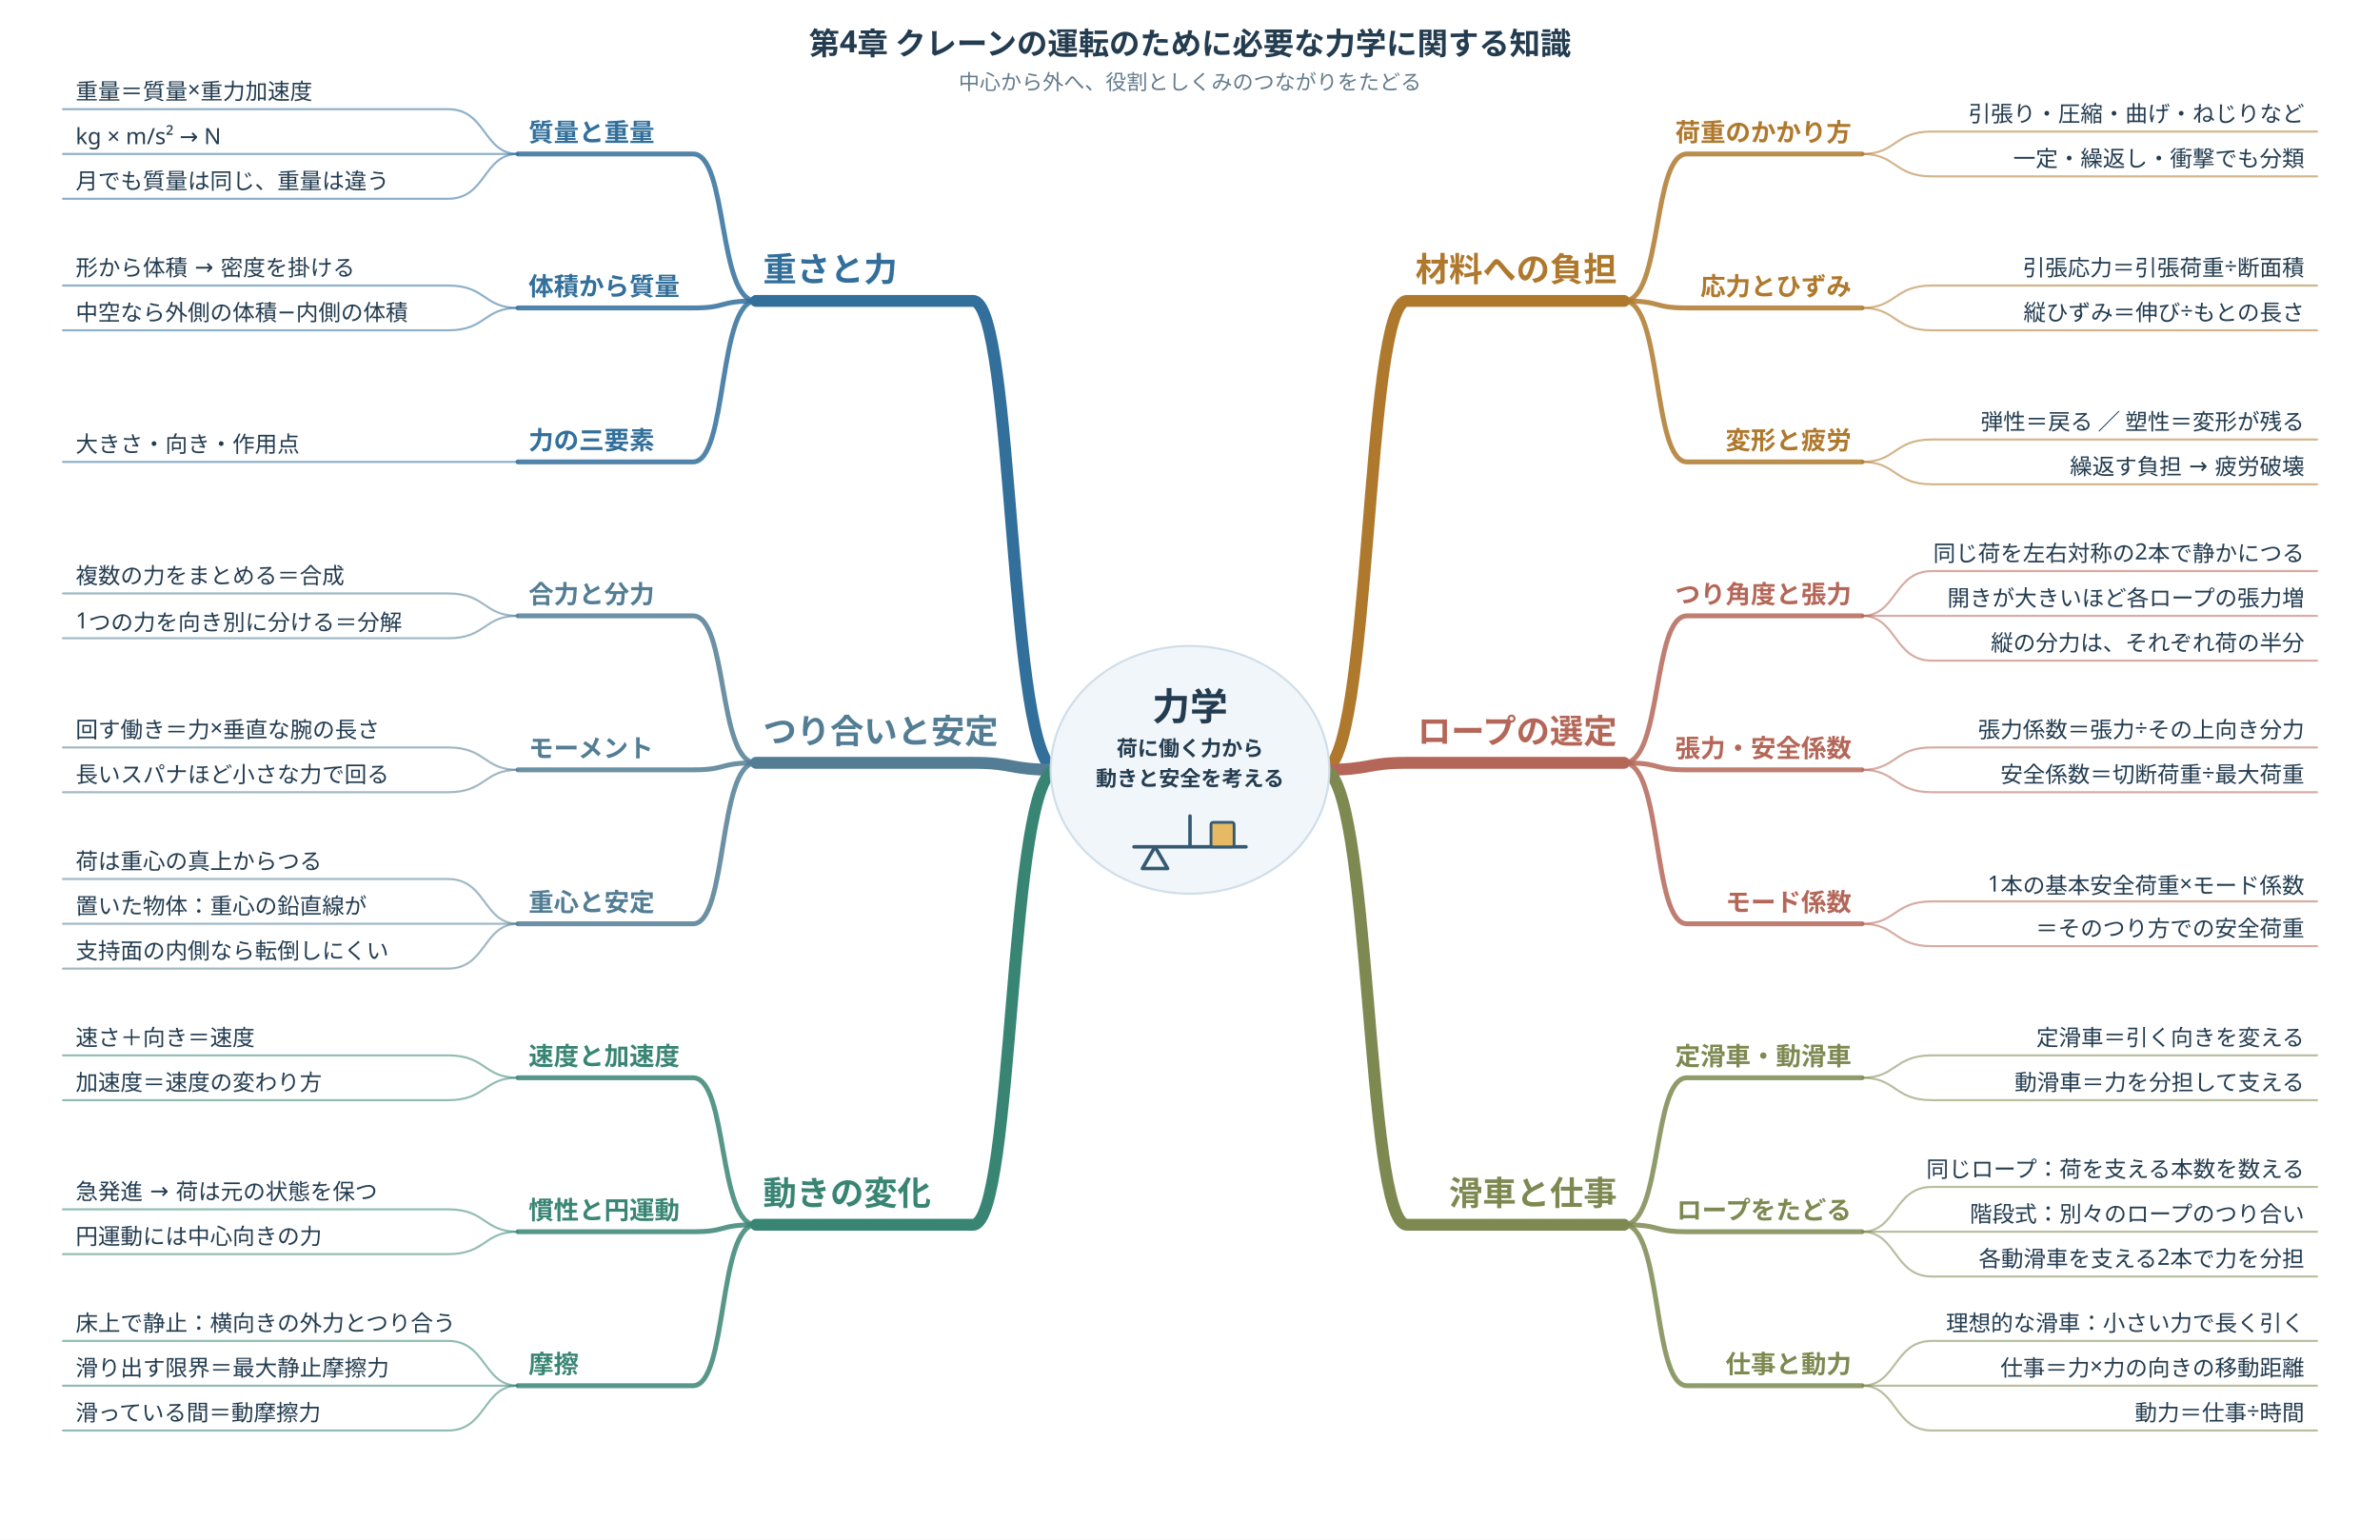
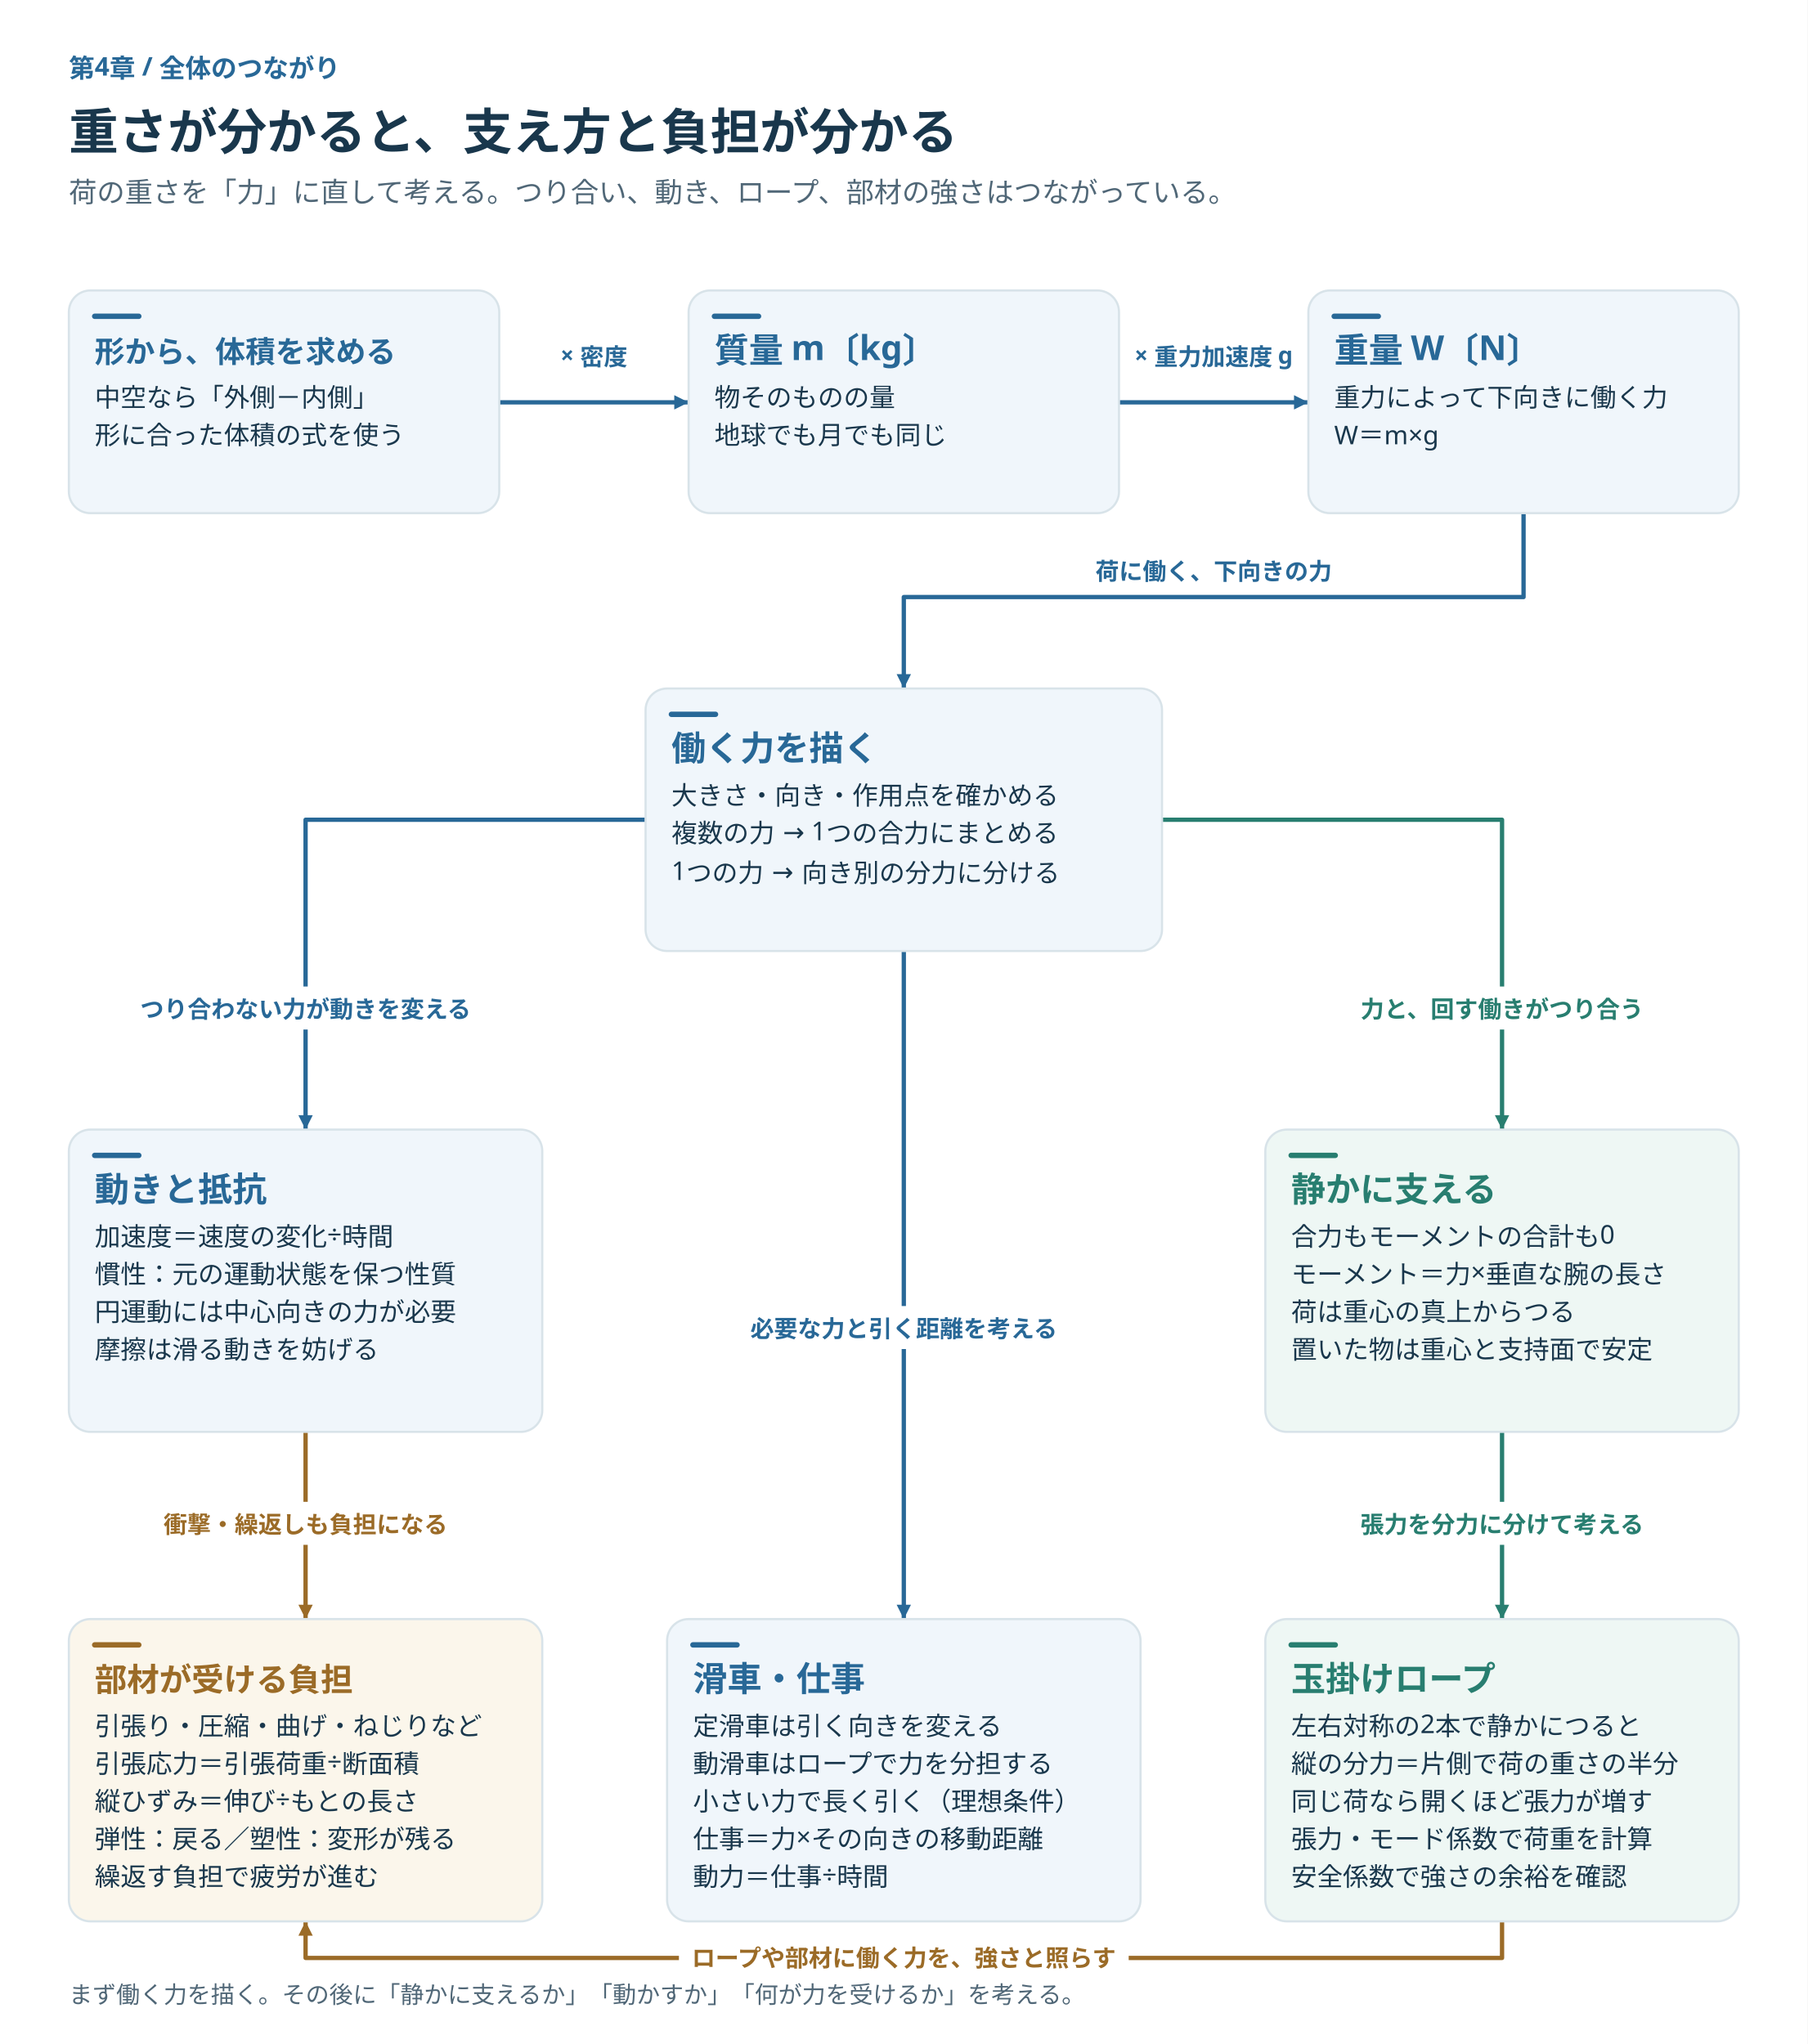
- <svg xmlns="http://www.w3.org/2000/svg" width="3400" height="2200" viewBox="0 0 3400 2200" role="img" aria-labelledby="title desc">
-   <rect width="3400" height="2200" fill="white" />
-   <g font-family="Meiryo, sans-serif" fill="#233C50" stroke-linecap="round" stroke-linejoin="round">
-     <text x="1700" y="78" text-anchor="middle" font-size="44" font-weight="700" fill="#233C50">第4章  クレーンの運転のために必要な力学に関する知識</text>
-     <text x="1700" y="128" text-anchor="middle" font-size="30" font-weight="500" fill="#647B8C">中心から外へ、役割としくみのつながりをたどる</text>
-     <path d="M 1510 1100 C 1440 1100 1450 430 1390 430 L 1080 430" fill="none" stroke="#326F9B" stroke-width="17" opacity="1" />
-     <text x="1090" y="402" text-anchor="start" font-size="48" font-weight="700" fill="#326F9B">重さと力</text>
-     <path d="M 1080 430 C 1025 430 1040 220 990 220 L 740 220" fill="none" stroke="#326F9B" stroke-width="7" opacity="0.85" />
-     <text x="755" y="202" text-anchor="start" font-size="36" font-weight="700" fill="#326F9B">質量と重量</text>
-     <path d="M 740 220 C 690 220 695 156.0 640 156.0 L 90 156.0" fill="none" stroke="#326F9B" stroke-width="3" opacity="0.55" />
-     <text x="108" y="142.0" text-anchor="start" font-size="32" font-weight="500" fill="#233C50">重量＝質量×重力加速度</text>
-     <path d="M 740 220 C 690 220 695 220.0 640 220.0 L 90 220.0" fill="none" stroke="#326F9B" stroke-width="3" opacity="0.55" />
-     <text x="108" y="206.0" text-anchor="start" font-size="32" font-weight="500" fill="#233C50">kg × m/s² → N</text>
-     <path d="M 740 220 C 690 220 695 284.0 640 284.0 L 90 284.0" fill="none" stroke="#326F9B" stroke-width="3" opacity="0.55" />
-     <text x="108" y="270.0" text-anchor="start" font-size="32" font-weight="500" fill="#233C50">月でも質量は同じ、重量は違う</text>
-     <path d="M 1080 430 C 1025 430 1040 440 990 440 L 740 440" fill="none" stroke="#326F9B" stroke-width="7" opacity="0.85" />
-     <text x="755" y="422" text-anchor="start" font-size="36" font-weight="700" fill="#326F9B">体積から質量</text>
-     <path d="M 740 440 C 690 440 695 408.0 640 408.0 L 90 408.0" fill="none" stroke="#326F9B" stroke-width="3" opacity="0.55" />
-     <text x="108" y="394.0" text-anchor="start" font-size="32" font-weight="500" fill="#233C50">形から体積 → 密度を掛ける</text>
-     <path d="M 740 440 C 690 440 695 472.0 640 472.0 L 90 472.0" fill="none" stroke="#326F9B" stroke-width="3" opacity="0.55" />
-     <text x="108" y="458.0" text-anchor="start" font-size="32" font-weight="500" fill="#233C50">中空なら外側の体積−内側の体積</text>
-     <path d="M 1080 430 C 1025 430 1040 660 990 660 L 740 660" fill="none" stroke="#326F9B" stroke-width="7" opacity="0.85" />
-     <text x="755" y="642" text-anchor="start" font-size="36" font-weight="700" fill="#326F9B">力の三要素</text>
-     <path d="M 740 660 C 690 660 695 660.0 640 660.0 L 90 660.0" fill="none" stroke="#326F9B" stroke-width="3" opacity="0.55" />
-     <text x="108" y="646.0" text-anchor="start" font-size="32" font-weight="500" fill="#233C50">大きさ・向き・作用点</text>
-     <path d="M 1510 1100 C 1440 1100 1450 1090 1390 1090 L 1080 1090" fill="none" stroke="#527D94" stroke-width="17" opacity="1" />
-     <text x="1090" y="1062" text-anchor="start" font-size="48" font-weight="700" fill="#527D94">つり合いと安定</text>
-     <path d="M 1080 1090 C 1025 1090 1040 880 990 880 L 740 880" fill="none" stroke="#527D94" stroke-width="7" opacity="0.85" />
-     <text x="755" y="862" text-anchor="start" font-size="36" font-weight="700" fill="#527D94">合力と分力</text>
-     <path d="M 740 880 C 690 880 695 848.0 640 848.0 L 90 848.0" fill="none" stroke="#527D94" stroke-width="3" opacity="0.55" />
-     <text x="108" y="834.0" text-anchor="start" font-size="32" font-weight="500" fill="#233C50">複数の力をまとめる＝合成</text>
-     <path d="M 740 880 C 690 880 695 912.0 640 912.0 L 90 912.0" fill="none" stroke="#527D94" stroke-width="3" opacity="0.55" />
-     <text x="108" y="898.0" text-anchor="start" font-size="32" font-weight="500" fill="#233C50">1つの力を向き別に分ける＝分解</text>
-     <path d="M 1080 1090 C 1025 1090 1040 1100 990 1100 L 740 1100" fill="none" stroke="#527D94" stroke-width="7" opacity="0.85" />
-     <text x="755" y="1082" text-anchor="start" font-size="36" font-weight="700" fill="#527D94">モーメント</text>
-     <path d="M 740 1100 C 690 1100 695 1068.0 640 1068.0 L 90 1068.0" fill="none" stroke="#527D94" stroke-width="3" opacity="0.55" />
-     <text x="108" y="1054.0" text-anchor="start" font-size="32" font-weight="500" fill="#233C50">回す働き＝力×垂直な腕の長さ</text>
-     <path d="M 740 1100 C 690 1100 695 1132.0 640 1132.0 L 90 1132.0" fill="none" stroke="#527D94" stroke-width="3" opacity="0.55" />
-     <text x="108" y="1118.0" text-anchor="start" font-size="32" font-weight="500" fill="#233C50">長いスパナほど小さな力で回る</text>
-     <path d="M 1080 1090 C 1025 1090 1040 1320 990 1320 L 740 1320" fill="none" stroke="#527D94" stroke-width="7" opacity="0.85" />
-     <text x="755" y="1302" text-anchor="start" font-size="36" font-weight="700" fill="#527D94">重心と安定</text>
-     <path d="M 740 1320 C 690 1320 695 1256.0 640 1256.0 L 90 1256.0" fill="none" stroke="#527D94" stroke-width="3" opacity="0.55" />
-     <text x="108" y="1242.0" text-anchor="start" font-size="32" font-weight="500" fill="#233C50">荷は重心の真上からつる</text>
-     <path d="M 740 1320 C 690 1320 695 1320.0 640 1320.0 L 90 1320.0" fill="none" stroke="#527D94" stroke-width="3" opacity="0.55" />
-     <text x="108" y="1306.0" text-anchor="start" font-size="32" font-weight="500" fill="#233C50">置いた物体：重心の鉛直線が</text>
-     <path d="M 740 1320 C 690 1320 695 1384.0 640 1384.0 L 90 1384.0" fill="none" stroke="#527D94" stroke-width="3" opacity="0.55" />
-     <text x="108" y="1370.0" text-anchor="start" font-size="32" font-weight="500" fill="#233C50">支持面の内側なら転倒しにくい</text>
-     <path d="M 1510 1100 C 1440 1100 1450 1750 1390 1750 L 1080 1750" fill="none" stroke="#398574" stroke-width="17" opacity="1" />
-     <text x="1090" y="1722" text-anchor="start" font-size="48" font-weight="700" fill="#398574">動きの変化</text>
-     <path d="M 1080 1750 C 1025 1750 1040 1540 990 1540 L 740 1540" fill="none" stroke="#398574" stroke-width="7" opacity="0.85" />
-     <text x="755" y="1522" text-anchor="start" font-size="36" font-weight="700" fill="#398574">速度と加速度</text>
-     <path d="M 740 1540 C 690 1540 695 1508.0 640 1508.0 L 90 1508.0" fill="none" stroke="#398574" stroke-width="3" opacity="0.55" />
-     <text x="108" y="1494.0" text-anchor="start" font-size="32" font-weight="500" fill="#233C50">速さ＋向き＝速度</text>
-     <path d="M 740 1540 C 690 1540 695 1572.0 640 1572.0 L 90 1572.0" fill="none" stroke="#398574" stroke-width="3" opacity="0.55" />
-     <text x="108" y="1558.0" text-anchor="start" font-size="32" font-weight="500" fill="#233C50">加速度＝速度の変わり方</text>
-     <path d="M 1080 1750 C 1025 1750 1040 1760 990 1760 L 740 1760" fill="none" stroke="#398574" stroke-width="7" opacity="0.85" />
-     <text x="755" y="1742" text-anchor="start" font-size="36" font-weight="700" fill="#398574">慣性と円運動</text>
-     <path d="M 740 1760 C 690 1760 695 1728.0 640 1728.0 L 90 1728.0" fill="none" stroke="#398574" stroke-width="3" opacity="0.55" />
-     <text x="108" y="1714.0" text-anchor="start" font-size="32" font-weight="500" fill="#233C50">急発進 → 荷は元の状態を保つ</text>
-     <path d="M 740 1760 C 690 1760 695 1792.0 640 1792.0 L 90 1792.0" fill="none" stroke="#398574" stroke-width="3" opacity="0.55" />
-     <text x="108" y="1778.0" text-anchor="start" font-size="32" font-weight="500" fill="#233C50">円運動には中心向きの力</text>
-     <path d="M 1080 1750 C 1025 1750 1040 1980 990 1980 L 740 1980" fill="none" stroke="#398574" stroke-width="7" opacity="0.85" />
-     <text x="755" y="1962" text-anchor="start" font-size="36" font-weight="700" fill="#398574">摩擦</text>
-     <path d="M 740 1980 C 690 1980 695 1916.0 640 1916.0 L 90 1916.0" fill="none" stroke="#398574" stroke-width="3" opacity="0.55" />
-     <text x="108" y="1902.0" text-anchor="start" font-size="32" font-weight="500" fill="#233C50">床上で静止：横向きの外力とつり合う</text>
-     <path d="M 740 1980 C 690 1980 695 1980.0 640 1980.0 L 90 1980.0" fill="none" stroke="#398574" stroke-width="3" opacity="0.55" />
-     <text x="108" y="1966.0" text-anchor="start" font-size="32" font-weight="500" fill="#233C50">滑り出す限界＝最大静止摩擦力</text>
-     <path d="M 740 1980 C 690 1980 695 2044.0 640 2044.0 L 90 2044.0" fill="none" stroke="#398574" stroke-width="3" opacity="0.55" />
-     <text x="108" y="2030.0" text-anchor="start" font-size="32" font-weight="500" fill="#233C50">滑っている間＝動摩擦力</text>
-     <path d="M 1890 1100 C 1960 1100 1950 430 2010 430 L 2320 430" fill="none" stroke="#AF792D" stroke-width="17" opacity="1" />
-     <text x="2310" y="402" text-anchor="end" font-size="48" font-weight="700" fill="#AF792D">材料への負担</text>
-     <path d="M 2320 430 C 2375 430 2360 220 2410 220 L 2660 220" fill="none" stroke="#AF792D" stroke-width="7" opacity="0.85" />
-     <text x="2645" y="202" text-anchor="end" font-size="36" font-weight="700" fill="#AF792D">荷重のかかり方</text>
-     <path d="M 2660 220 C 2710 220 2705 188.0 2760 188.0 L 3310 188.0" fill="none" stroke="#AF792D" stroke-width="3" opacity="0.55" />
-     <text x="3292" y="174.0" text-anchor="end" font-size="32" font-weight="500" fill="#233C50">引張り・圧縮・曲げ・ねじりなど</text>
-     <path d="M 2660 220 C 2710 220 2705 252.0 2760 252.0 L 3310 252.0" fill="none" stroke="#AF792D" stroke-width="3" opacity="0.55" />
-     <text x="3292" y="238.0" text-anchor="end" font-size="32" font-weight="500" fill="#233C50">一定・繰返し・衝撃でも分類</text>
-     <path d="M 2320 430 C 2375 430 2360 440 2410 440 L 2660 440" fill="none" stroke="#AF792D" stroke-width="7" opacity="0.85" />
-     <text x="2645" y="422" text-anchor="end" font-size="36" font-weight="700" fill="#AF792D">応力とひずみ</text>
-     <path d="M 2660 440 C 2710 440 2705 408.0 2760 408.0 L 3310 408.0" fill="none" stroke="#AF792D" stroke-width="3" opacity="0.55" />
-     <text x="3292" y="394.0" text-anchor="end" font-size="32" font-weight="500" fill="#233C50">引張応力＝引張荷重÷断面積</text>
-     <path d="M 2660 440 C 2710 440 2705 472.0 2760 472.0 L 3310 472.0" fill="none" stroke="#AF792D" stroke-width="3" opacity="0.55" />
-     <text x="3292" y="458.0" text-anchor="end" font-size="32" font-weight="500" fill="#233C50">縦ひずみ＝伸び÷もとの長さ</text>
-     <path d="M 2320 430 C 2375 430 2360 660 2410 660 L 2660 660" fill="none" stroke="#AF792D" stroke-width="7" opacity="0.85" />
-     <text x="2645" y="642" text-anchor="end" font-size="36" font-weight="700" fill="#AF792D">変形と疲労</text>
-     <path d="M 2660 660 C 2710 660 2705 628.0 2760 628.0 L 3310 628.0" fill="none" stroke="#AF792D" stroke-width="3" opacity="0.55" />
-     <text x="3292" y="614.0" text-anchor="end" font-size="32" font-weight="500" fill="#233C50">弾性＝戻る ／ 塑性＝変形が残る</text>
-     <path d="M 2660 660 C 2710 660 2705 692.0 2760 692.0 L 3310 692.0" fill="none" stroke="#AF792D" stroke-width="3" opacity="0.55" />
-     <text x="3292" y="678.0" text-anchor="end" font-size="32" font-weight="500" fill="#233C50">繰返す負担 → 疲労破壊</text>
-     <path d="M 1890 1100 C 1960 1100 1950 1090 2010 1090 L 2320 1090" fill="none" stroke="#B46758" stroke-width="17" opacity="1" />
-     <text x="2310" y="1062" text-anchor="end" font-size="48" font-weight="700" fill="#B46758">ロープの選定</text>
-     <path d="M 2320 1090 C 2375 1090 2360 880 2410 880 L 2660 880" fill="none" stroke="#B46758" stroke-width="7" opacity="0.85" />
-     <text x="2645" y="862" text-anchor="end" font-size="36" font-weight="700" fill="#B46758">つり角度と張力</text>
-     <path d="M 2660 880 C 2710 880 2705 816.0 2760 816.0 L 3310 816.0" fill="none" stroke="#B46758" stroke-width="3" opacity="0.55" />
-     <text x="3292" y="802.0" text-anchor="end" font-size="32" font-weight="500" fill="#233C50">同じ荷を左右対称の2本で静かにつる</text>
-     <path d="M 2660 880 C 2710 880 2705 880.0 2760 880.0 L 3310 880.0" fill="none" stroke="#B46758" stroke-width="3" opacity="0.55" />
-     <text x="3292" y="866.0" text-anchor="end" font-size="32" font-weight="500" fill="#233C50">開きが大きいほど各ロープの張力増</text>
-     <path d="M 2660 880 C 2710 880 2705 944.0 2760 944.0 L 3310 944.0" fill="none" stroke="#B46758" stroke-width="3" opacity="0.55" />
-     <text x="3292" y="930.0" text-anchor="end" font-size="32" font-weight="500" fill="#233C50">縦の分力は、それぞれ荷の半分</text>
-     <path d="M 2320 1090 C 2375 1090 2360 1100 2410 1100 L 2660 1100" fill="none" stroke="#B46758" stroke-width="7" opacity="0.85" />
-     <text x="2645" y="1082" text-anchor="end" font-size="36" font-weight="700" fill="#B46758">張力・安全係数</text>
-     <path d="M 2660 1100 C 2710 1100 2705 1068.0 2760 1068.0 L 3310 1068.0" fill="none" stroke="#B46758" stroke-width="3" opacity="0.55" />
-     <text x="3292" y="1054.0" text-anchor="end" font-size="32" font-weight="500" fill="#233C50">張力係数＝張力÷その上向き分力</text>
-     <path d="M 2660 1100 C 2710 1100 2705 1132.0 2760 1132.0 L 3310 1132.0" fill="none" stroke="#B46758" stroke-width="3" opacity="0.55" />
-     <text x="3292" y="1118.0" text-anchor="end" font-size="32" font-weight="500" fill="#233C50">安全係数＝切断荷重÷最大荷重</text>
-     <path d="M 2320 1090 C 2375 1090 2360 1320 2410 1320 L 2660 1320" fill="none" stroke="#B46758" stroke-width="7" opacity="0.85" />
-     <text x="2645" y="1302" text-anchor="end" font-size="36" font-weight="700" fill="#B46758">モード係数</text>
-     <path d="M 2660 1320 C 2710 1320 2705 1288.0 2760 1288.0 L 3310 1288.0" fill="none" stroke="#B46758" stroke-width="3" opacity="0.55" />
-     <text x="3292" y="1274.0" text-anchor="end" font-size="32" font-weight="500" fill="#233C50">1本の基本安全荷重×モード係数</text>
-     <path d="M 2660 1320 C 2710 1320 2705 1352.0 2760 1352.0 L 3310 1352.0" fill="none" stroke="#B46758" stroke-width="3" opacity="0.55" />
-     <text x="3292" y="1338.0" text-anchor="end" font-size="32" font-weight="500" fill="#233C50">＝そのつり方での安全荷重</text>
-     <path d="M 1890 1100 C 1960 1100 1950 1750 2010 1750 L 2320 1750" fill="none" stroke="#7D8951" stroke-width="17" opacity="1" />
-     <text x="2310" y="1722" text-anchor="end" font-size="48" font-weight="700" fill="#7D8951">滑車と仕事</text>
-     <path d="M 2320 1750 C 2375 1750 2360 1540 2410 1540 L 2660 1540" fill="none" stroke="#7D8951" stroke-width="7" opacity="0.85" />
-     <text x="2645" y="1522" text-anchor="end" font-size="36" font-weight="700" fill="#7D8951">定滑車・動滑車</text>
-     <path d="M 2660 1540 C 2710 1540 2705 1508.0 2760 1508.0 L 3310 1508.0" fill="none" stroke="#7D8951" stroke-width="3" opacity="0.55" />
-     <text x="3292" y="1494.0" text-anchor="end" font-size="32" font-weight="500" fill="#233C50">定滑車＝引く向きを変える</text>
-     <path d="M 2660 1540 C 2710 1540 2705 1572.0 2760 1572.0 L 3310 1572.0" fill="none" stroke="#7D8951" stroke-width="3" opacity="0.55" />
-     <text x="3292" y="1558.0" text-anchor="end" font-size="32" font-weight="500" fill="#233C50">動滑車＝力を分担して支える</text>
-     <path d="M 2320 1750 C 2375 1750 2360 1760 2410 1760 L 2660 1760" fill="none" stroke="#7D8951" stroke-width="7" opacity="0.85" />
-     <text x="2645" y="1742" text-anchor="end" font-size="36" font-weight="700" fill="#7D8951">ロープをたどる</text>
-     <path d="M 2660 1760 C 2710 1760 2705 1696.0 2760 1696.0 L 3310 1696.0" fill="none" stroke="#7D8951" stroke-width="3" opacity="0.55" />
-     <text x="3292" y="1682.0" text-anchor="end" font-size="32" font-weight="500" fill="#233C50">同じロープ：荷を支える本数を数える</text>
-     <path d="M 2660 1760 C 2710 1760 2705 1760.0 2760 1760.0 L 3310 1760.0" fill="none" stroke="#7D8951" stroke-width="3" opacity="0.55" />
-     <text x="3292" y="1746.0" text-anchor="end" font-size="32" font-weight="500" fill="#233C50">階段式：別々のロープのつり合い</text>
-     <path d="M 2660 1760 C 2710 1760 2705 1824.0 2760 1824.0 L 3310 1824.0" fill="none" stroke="#7D8951" stroke-width="3" opacity="0.55" />
-     <text x="3292" y="1810.0" text-anchor="end" font-size="32" font-weight="500" fill="#233C50">各動滑車を支える2本で力を分担</text>
-     <path d="M 2320 1750 C 2375 1750 2360 1980 2410 1980 L 2660 1980" fill="none" stroke="#7D8951" stroke-width="7" opacity="0.85" />
-     <text x="2645" y="1962" text-anchor="end" font-size="36" font-weight="700" fill="#7D8951">仕事と動力</text>
-     <path d="M 2660 1980 C 2710 1980 2705 1916.0 2760 1916.0 L 3310 1916.0" fill="none" stroke="#7D8951" stroke-width="3" opacity="0.55" />
-     <text x="3292" y="1902.0" text-anchor="end" font-size="32" font-weight="500" fill="#233C50">理想的な滑車：小さい力で長く引く</text>
-     <path d="M 2660 1980 C 2710 1980 2705 1980.0 2760 1980.0 L 3310 1980.0" fill="none" stroke="#7D8951" stroke-width="3" opacity="0.55" />
-     <text x="3292" y="1966.0" text-anchor="end" font-size="32" font-weight="500" fill="#233C50">仕事＝力×力の向きの移動距離</text>
-     <path d="M 2660 1980 C 2710 1980 2705 2044.0 2760 2044.0 L 3310 2044.0" fill="none" stroke="#7D8951" stroke-width="3" opacity="0.55" />
-     <text x="3292" y="2030.0" text-anchor="end" font-size="32" font-weight="500" fill="#233C50">動力＝仕事÷時間</text>
-     <ellipse cx="1700" cy="1100" rx="199" ry="177" fill="#F1F6FA" stroke="#D0DEE9" stroke-width="3" />
-     <text x="1700" y="1029" text-anchor="middle" font-size="54" font-weight="700" fill="#233C50">力学</text>
-     <text x="1700" y="1080" text-anchor="middle" font-size="30" font-weight="600" fill="#233C50">荷に働く力から</text>
-     <text x="1700" y="1123" text-anchor="middle" font-size="30" font-weight="600" fill="#233C50">動きと安全を考える</text>
-     <path d="M1620 1210H1780 M1700 1166V1210 M1650 1210L1632 1241H1668Z" fill="none" stroke="#355972" stroke-width="5" opacity="1" />
-     <rect x="1730" y="1175" width="33" height="35" rx="3" fill="#E8B965" stroke="#355972" stroke-width="4" />
+ <svg xmlns="http://www.w3.org/2000/svg" width="1680" height="1900" viewBox="0 0 1680 1900" role="img" aria-labelledby="title desc">
+   <defs>
+     <marker id="blue" viewBox="0 0 12 12" refX="11" refY="6" markerWidth="16" markerHeight="16" orient="auto-start-reverse" markerUnits="userSpaceOnUse">
+       <path d="M1 1L11 6L1 11Z" fill="#286897" />
+     </marker>
+     <marker id="teal" viewBox="0 0 12 12" refX="11" refY="6" markerWidth="16" markerHeight="16" orient="auto-start-reverse" markerUnits="userSpaceOnUse">
+       <path d="M1 1L11 6L1 11Z" fill="#287E70" />
+     </marker>
+     <marker id="gold" viewBox="0 0 12 12" refX="11" refY="6" markerWidth="16" markerHeight="16" orient="auto-start-reverse" markerUnits="userSpaceOnUse">
+       <path d="M1 1L11 6L1 11Z" fill="#9B6B27" />
+     </marker>
+   </defs>
+   <rect width="1680" height="1900" fill="white" />
+   <g font-family="'Hiragino Sans', Meiryo, sans-serif" stroke-linecap="round" stroke-linejoin="round">
+     <path d="M464,374 L640,374" fill="none" stroke="#286897" stroke-width="4" marker-end="url(#blue)" />
+     <rect x="507.5" y="310" width="89.0" height="38" rx="8" fill="white" stroke="white" stroke-width="2" />
+     <text x="552" y="338" text-anchor="middle" font-size="22" font-weight="700" fill="#286897">× 密度</text>
+     <path d="M1040,374 L1216,374" fill="none" stroke="#286897" stroke-width="4" marker-end="url(#blue)" />
+     <rect x="1039.5" y="310" width="177.0" height="38" rx="8" fill="white" stroke="white" stroke-width="2" />
+     <text x="1128" y="338" text-anchor="middle" font-size="22" font-weight="700" fill="#286897">× 重力加速度 g</text>
+     <path d="M1416,477 L1416,555 L840,555 L840,640" fill="none" stroke="#286897" stroke-width="4" marker-end="url(#blue)" />
+     <rect x="1008.0" y="511" width="240.0" height="38" rx="8" fill="white" stroke="white" stroke-width="2" />
+     <text x="1128" y="539" text-anchor="middle" font-size="22" font-weight="700" fill="#286897">荷に働く、下向きの力</text>
+     <path d="M600,762 L284,762 L284,1050" fill="none" stroke="#286897" stroke-width="4" marker-end="url(#blue)" />
+     <rect x="120.0" y="918" width="328.0" height="38" rx="8" fill="white" stroke="white" stroke-width="2" />
+     <text x="284" y="946" text-anchor="middle" font-size="22" font-weight="700" fill="#286897">つり合わない力が動きを変える</text>
+     <path d="M1080,762 L1396,762 L1396,1050" fill="none" stroke="#287E70" stroke-width="4" marker-end="url(#teal)" />
+     <rect x="1254.0" y="918" width="284.0" height="38" rx="8" fill="white" stroke="white" stroke-width="2" />
+     <text x="1396" y="946" text-anchor="middle" font-size="22" font-weight="700" fill="#287E70">力と、回す働きがつり合う</text>
+     <path d="M284,1331 L284,1505" fill="none" stroke="#9B6B27" stroke-width="4" marker-end="url(#gold)" />
+     <rect x="142.0" y="1397" width="284.0" height="38" rx="8" fill="white" stroke="white" stroke-width="2" />
+     <text x="284" y="1425" text-anchor="middle" font-size="22" font-weight="700" fill="#9B6B27">衝撃・繰返しも負担になる</text>
+     <path d="M840,884 L840,1505" fill="none" stroke="#286897" stroke-width="4" marker-end="url(#blue)" />
+     <rect x="687.0" y="1215" width="306.0" height="38" rx="8" fill="white" stroke="white" stroke-width="2" />
+     <text x="840" y="1243" text-anchor="middle" font-size="22" font-weight="700" fill="#286897">必要な力と引く距離を考える</text>
+     <path d="M1396,1331 L1396,1505" fill="none" stroke="#287E70" stroke-width="4" marker-end="url(#teal)" />
+     <rect x="1254.0" y="1397" width="284.0" height="38" rx="8" fill="white" stroke="white" stroke-width="2" />
+     <text x="1396" y="1425" text-anchor="middle" font-size="22" font-weight="700" fill="#287E70">張力を分力に分けて考える</text>
+     <path d="M1396,1786 L1396,1820 L284,1820 L284,1786" fill="none" stroke="#9B6B27" stroke-width="4" marker-end="url(#gold)" />
+     <rect x="632.0" y="1800" width="416.0" height="38" rx="8" fill="white" stroke="white" stroke-width="2" />
+     <text x="840" y="1828" text-anchor="middle" font-size="22" font-weight="700" fill="#9B6B27">ロープや部材に働く力を、強さと照らす</text>
+     <text x="64" y="72" text-anchor="start" font-size="24" font-weight="700" fill="#286897">第4章  /  全体のつながり</text>
+     <text x="64" y="139" text-anchor="start" font-size="46" font-weight="700" fill="#19374C">重さが分かると、支え方と負担が分かる</text>
+     <text x="64" y="188" text-anchor="start" font-size="26" font-weight="400" fill="#506777">荷の重さを「力」に直して考える。つり合い、動き、ロープ、部材の強さはつながっている。</text>
+     <text x="64" y="1862" text-anchor="start" font-size="22" font-weight="400" fill="#506777">まず働く力を描く。その後に「静かに支えるか」「動かすか」「何が力を受けるか」を考える。</text>
+     <rect x="64" y="270" width="400" height="207" rx="20" fill="#F0F6FB" stroke="#D8E3E9" stroke-width="2" />
+     <path d="M88 294H129" stroke="#286897" stroke-width="5" />
+     <text x="88" y="337" text-anchor="start" font-size="28" font-weight="700" fill="#286897">形から、体積を求める</text>
+     <text x="88" y="378" text-anchor="start" font-size="24" font-weight="400" fill="#19374C">中空なら「外側－内側」</text>
+     <text x="88" y="413" text-anchor="start" font-size="24" font-weight="400" fill="#19374C">形に合った体積の式を使う</text>
+     <rect x="640" y="270" width="400" height="207" rx="20" fill="#F0F6FB" stroke="#D8E3E9" stroke-width="2" />
+     <path d="M664 294H705" stroke="#286897" stroke-width="5" />
+     <text x="664" y="337" text-anchor="start" font-size="32" font-weight="700" fill="#286897">質量 m〔kg〕</text>
+     <text x="664" y="378" text-anchor="start" font-size="24" font-weight="400" fill="#19374C">物そのものの量</text>
+     <text x="664" y="413" text-anchor="start" font-size="24" font-weight="400" fill="#19374C">地球でも月でも同じ</text>
+     <rect x="1216" y="270" width="400" height="207" rx="20" fill="#F0F6FB" stroke="#D8E3E9" stroke-width="2" />
+     <path d="M1240 294H1281" stroke="#286897" stroke-width="5" />
+     <text x="1240" y="337" text-anchor="start" font-size="32" font-weight="700" fill="#286897">重量 W〔N〕</text>
+     <text x="1240" y="378" text-anchor="start" font-size="24" font-weight="400" fill="#19374C">重力によって下向きに働く力</text>
+     <text x="1240" y="413" text-anchor="start" font-size="24" font-weight="400" fill="#19374C">W＝m×g</text>
+     <rect x="600" y="640" width="480" height="244" rx="20" fill="#F0F6FB" stroke="#D8E3E9" stroke-width="2" />
+     <path d="M624 664H665" stroke="#286897" stroke-width="5" />
+     <text x="624" y="707" text-anchor="start" font-size="32" font-weight="700" fill="#286897">働く力を描く</text>
+     <text x="624" y="748" text-anchor="start" font-size="24" font-weight="400" fill="#19374C">大きさ・向き・作用点を確かめる</text>
+     <text x="624" y="783" text-anchor="start" font-size="24" font-weight="400" fill="#19374C">複数の力 → 1つの合力にまとめる</text>
+     <text x="624" y="818" text-anchor="start" font-size="24" font-weight="400" fill="#19374C">1つの力 → 向き別の分力に分ける</text>
+     <rect x="64" y="1050" width="440" height="281" rx="20" fill="#F0F6FB" stroke="#D8E3E9" stroke-width="2" />
+     <path d="M88 1074H129" stroke="#286897" stroke-width="5" />
+     <text x="88" y="1117" text-anchor="start" font-size="32" font-weight="700" fill="#286897">動きと抵抗</text>
+     <text x="88" y="1158" text-anchor="start" font-size="24" font-weight="400" fill="#19374C">加速度＝速度の変化÷時間</text>
+     <text x="88" y="1193" text-anchor="start" font-size="24" font-weight="400" fill="#19374C">慣性：元の運動状態を保つ性質</text>
+     <text x="88" y="1228" text-anchor="start" font-size="24" font-weight="400" fill="#19374C">円運動には中心向きの力が必要</text>
+     <text x="88" y="1263" text-anchor="start" font-size="24" font-weight="400" fill="#19374C">摩擦は滑る動きを妨げる</text>
+     <rect x="1176" y="1050" width="440" height="281" rx="20" fill="#EEF7F4" stroke="#D8E3E9" stroke-width="2" />
+     <path d="M1200 1074H1241" stroke="#287E70" stroke-width="5" />
+     <text x="1200" y="1117" text-anchor="start" font-size="32" font-weight="700" fill="#287E70">静かに支える</text>
+     <text x="1200" y="1158" text-anchor="start" font-size="24" font-weight="400" fill="#19374C">合力もモーメントの合計も0</text>
+     <text x="1200" y="1193" text-anchor="start" font-size="24" font-weight="400" fill="#19374C">モーメント＝力×垂直な腕の長さ</text>
+     <text x="1200" y="1228" text-anchor="start" font-size="24" font-weight="400" fill="#19374C">荷は重心の真上からつる</text>
+     <text x="1200" y="1263" text-anchor="start" font-size="24" font-weight="400" fill="#19374C">置いた物は重心と支持面で安定</text>
+     <rect x="64" y="1505" width="440" height="281" rx="20" fill="#FBF6EB" stroke="#D8E3E9" stroke-width="2" />
+     <path d="M88 1529H129" stroke="#9B6B27" stroke-width="5" />
+     <text x="88" y="1572" text-anchor="start" font-size="30" font-weight="700" fill="#9B6B27">部材が受ける負担</text>
+     <text x="88" y="1613" text-anchor="start" font-size="24" font-weight="400" fill="#19374C">引張り・圧縮・曲げ・ねじりなど</text>
+     <text x="88" y="1648" text-anchor="start" font-size="24" font-weight="400" fill="#19374C">引張応力＝引張荷重÷断面積</text>
+     <text x="88" y="1683" text-anchor="start" font-size="24" font-weight="400" fill="#19374C">縦ひずみ＝伸び÷もとの長さ</text>
+     <text x="88" y="1718" text-anchor="start" font-size="24" font-weight="400" fill="#19374C">弾性：戻る／塑性：変形が残る</text>
+     <text x="88" y="1753" text-anchor="start" font-size="24" font-weight="400" fill="#19374C">繰返す負担で疲労が進む</text>
+     <rect x="620" y="1505" width="440" height="281" rx="20" fill="#F0F6FB" stroke="#D8E3E9" stroke-width="2" />
+     <path d="M644 1529H685" stroke="#286897" stroke-width="5" />
+     <text x="644" y="1572" text-anchor="start" font-size="32" font-weight="700" fill="#286897">滑車・仕事</text>
+     <text x="644" y="1613" text-anchor="start" font-size="24" font-weight="400" fill="#19374C">定滑車は引く向きを変える</text>
+     <text x="644" y="1648" text-anchor="start" font-size="24" font-weight="400" fill="#19374C">動滑車はロープで力を分担する</text>
+     <text x="644" y="1683" text-anchor="start" font-size="24" font-weight="400" fill="#19374C">小さい力で長く引く（理想条件）</text>
+     <text x="644" y="1718" text-anchor="start" font-size="24" font-weight="400" fill="#19374C">仕事＝力×その向きの移動距離</text>
+     <text x="644" y="1753" text-anchor="start" font-size="24" font-weight="400" fill="#19374C">動力＝仕事÷時間</text>
+     <rect x="1176" y="1505" width="440" height="281" rx="20" fill="#EEF7F4" stroke="#D8E3E9" stroke-width="2" />
+     <path d="M1200 1529H1241" stroke="#287E70" stroke-width="5" />
+     <text x="1200" y="1572" text-anchor="start" font-size="32" font-weight="700" fill="#287E70">玉掛けロープ</text>
+     <text x="1200" y="1613" text-anchor="start" font-size="24" font-weight="400" fill="#19374C">左右対称の2本で静かにつると</text>
+     <text x="1200" y="1648" text-anchor="start" font-size="24" font-weight="400" fill="#19374C">縦の分力＝片側で荷の重さの半分</text>
+     <text x="1200" y="1683" text-anchor="start" font-size="24" font-weight="400" fill="#19374C">同じ荷なら開くほど張力が増す</text>
+     <text x="1200" y="1718" text-anchor="start" font-size="24" font-weight="400" fill="#19374C">張力・モード係数で荷重を計算</text>
+     <text x="1200" y="1753" text-anchor="start" font-size="24" font-weight="400" fill="#19374C">安全係数で強さの余裕を確認</text>
  </g>
</svg>
